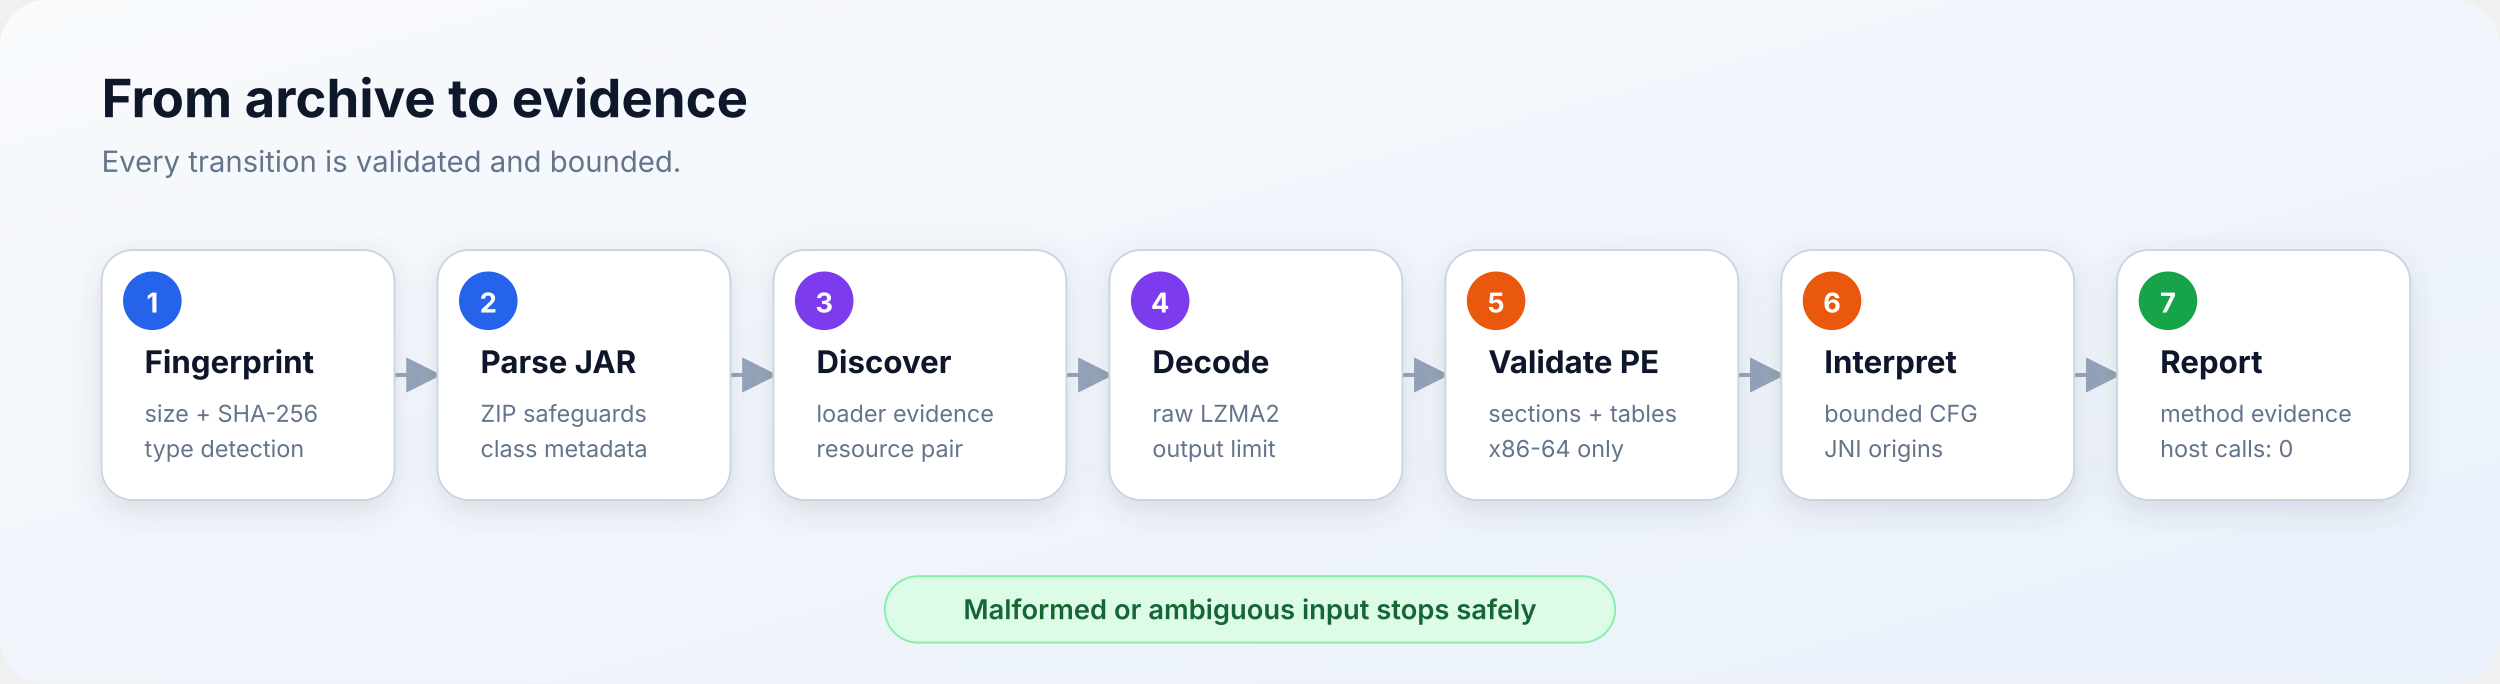
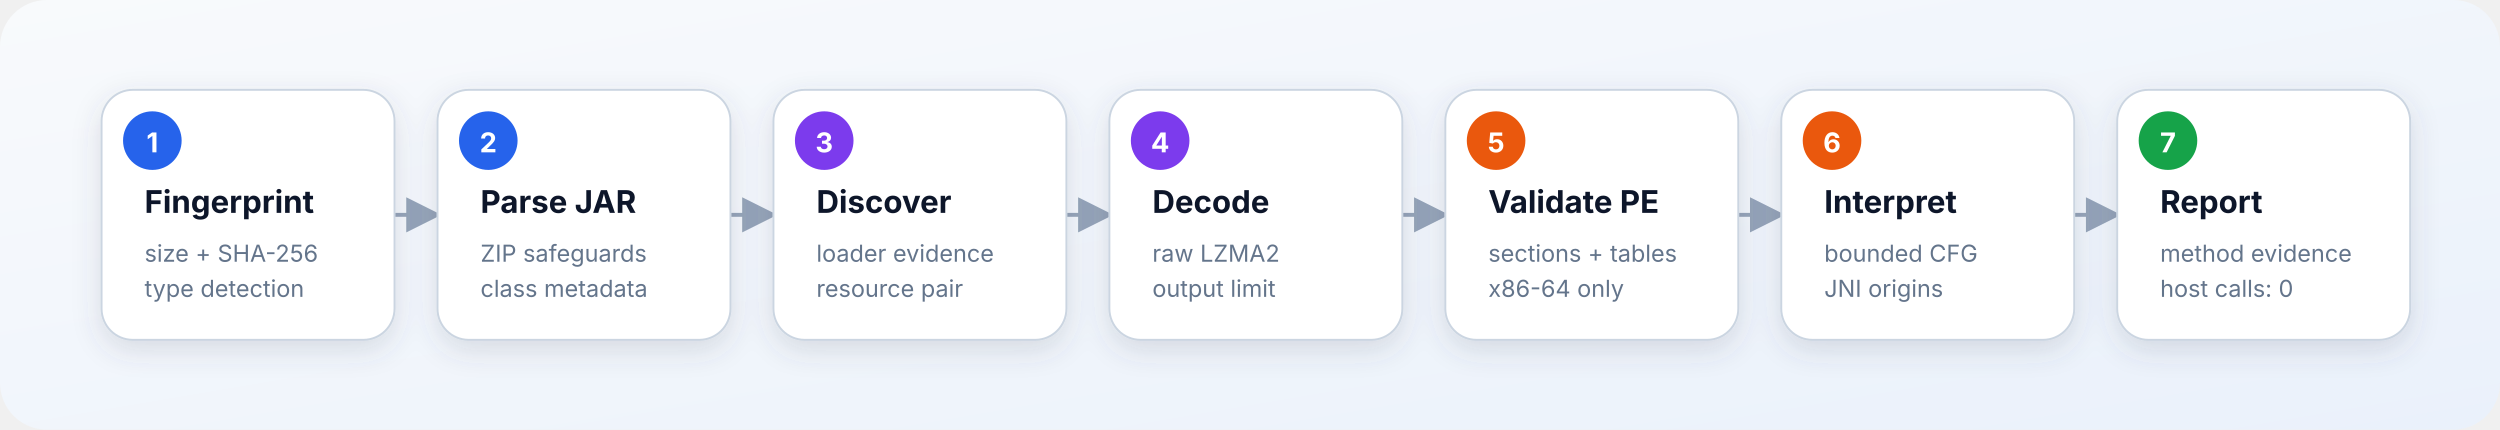
- <svg xmlns="http://www.w3.org/2000/svg" width="1280" height="350" viewBox="0 0 1280 350" role="img" aria-labelledby="title desc">
+ <svg xmlns="http://www.w3.org/2000/svg" width="1280" height="220" viewBox="0 0 1280 220" role="img" aria-labelledby="title desc">
  <defs>
    <linearGradient id="bg" x1="0" y1="0" x2="1" y2="1">
      <stop offset="0" stop-color="#f8fafc" />
      <stop offset="1" stop-color="#eaf1fb" />
    </linearGradient>
    <marker id="arrow" markerWidth="9" markerHeight="9" refX="8" refY="4.5" orient="auto">
      <path d="M0 0L9 4.5 0 9z" fill="#94a3b8" />
    </marker>
    <filter id="shadow" x="-20%" y="-20%" width="140%" height="140%">
      <feDropShadow dx="0" dy="5" stdDeviation="7" flood-color="#475569" flood-opacity=".16" />
    </filter>
  </defs>
-   <rect width="1280" height="350" rx="24" fill="url(#bg)" />
-   <text x="52" y="60" fill="#0f172a" font-family="Inter,Segoe UI,sans-serif" font-size="27" font-weight="700">From archive to evidence</text>
-   <text x="52" y="88" fill="#64748b" font-family="Inter,Segoe UI,sans-serif" font-size="15">Every transition is validated and bounded.</text>
-   <g stroke="#94a3b8" stroke-width="2" fill="none" marker-end="url(#arrow)">
-     <path d="M202 192H224" />
-     <path d="M374 192H396" />
-     <path d="M546 192H568" />
-     <path d="M718 192H740" />
-     <path d="M890 192H912" />
-     <path d="M1062 192H1084" />
-   </g>
-   <g filter="url(#shadow)" font-family="Inter,Segoe UI,sans-serif">
-     <g>
-       <rect x="52" y="128" width="150" height="128" rx="16" fill="#fff" stroke="#cbd5e1" />
-       <circle cx="78" cy="154" r="15" fill="#2563eb" />
-       <text x="78" y="160" text-anchor="middle" fill="#fff" font-size="14" font-weight="700">1</text>
-       <text x="74" y="191" fill="#0f172a" font-size="16" font-weight="700">Fingerprint</text>
-       <text x="74" y="216" fill="#64748b" font-size="12">size + SHA-256</text>
-       <text x="74" y="234" fill="#64748b" font-size="12">type detection</text>
+   <rect width="1280" height="220" rx="24" fill="url(#bg)" />
+   <g transform="translate(0 -82)">
+     <g stroke="#94a3b8" stroke-width="2" fill="none" marker-end="url(#arrow)">
+       <path d="M202 192H224" />
+       <path d="M374 192H396" />
+       <path d="M546 192H568" />
+       <path d="M718 192H740" />
+       <path d="M890 192H912" />
+       <path d="M1062 192H1084" />
    </g>
-     <g>
-       <rect x="224" y="128" width="150" height="128" rx="16" fill="#fff" stroke="#cbd5e1" />
-       <circle cx="250" cy="154" r="15" fill="#2563eb" />
-       <text x="250" y="160" text-anchor="middle" fill="#fff" font-size="14" font-weight="700">2</text>
-       <text x="246" y="191" fill="#0f172a" font-size="16" font-weight="700">Parse JAR</text>
-       <text x="246" y="216" fill="#64748b" font-size="12">ZIP safeguards</text>
-       <text x="246" y="234" fill="#64748b" font-size="12">class metadata</text>
-     </g>
-     <g>
-       <rect x="396" y="128" width="150" height="128" rx="16" fill="#fff" stroke="#cbd5e1" />
-       <circle cx="422" cy="154" r="15" fill="#7c3aed" />
-       <text x="422" y="160" text-anchor="middle" fill="#fff" font-size="14" font-weight="700">3</text>
-       <text x="418" y="191" fill="#0f172a" font-size="16" font-weight="700">Discover</text>
-       <text x="418" y="216" fill="#64748b" font-size="12">loader evidence</text>
-       <text x="418" y="234" fill="#64748b" font-size="12">resource pair</text>
-     </g>
-     <g>
-       <rect x="568" y="128" width="150" height="128" rx="16" fill="#fff" stroke="#cbd5e1" />
-       <circle cx="594" cy="154" r="15" fill="#7c3aed" />
-       <text x="594" y="160" text-anchor="middle" fill="#fff" font-size="14" font-weight="700">4</text>
-       <text x="590" y="191" fill="#0f172a" font-size="16" font-weight="700">Decode</text>
-       <text x="590" y="216" fill="#64748b" font-size="12">raw LZMA2</text>
-       <text x="590" y="234" fill="#64748b" font-size="12">output limit</text>
-     </g>
-     <g>
-       <rect x="740" y="128" width="150" height="128" rx="16" fill="#fff" stroke="#cbd5e1" />
-       <circle cx="766" cy="154" r="15" fill="#ea580c" />
-       <text x="766" y="160" text-anchor="middle" fill="#fff" font-size="14" font-weight="700">5</text>
-       <text x="762" y="191" fill="#0f172a" font-size="16" font-weight="700">Validate PE</text>
-       <text x="762" y="216" fill="#64748b" font-size="12">sections + tables</text>
-       <text x="762" y="234" fill="#64748b" font-size="12">x86-64 only</text>
-     </g>
-     <g>
-       <rect x="912" y="128" width="150" height="128" rx="16" fill="#fff" stroke="#cbd5e1" />
-       <circle cx="938" cy="154" r="15" fill="#ea580c" />
-       <text x="938" y="160" text-anchor="middle" fill="#fff" font-size="14" font-weight="700">6</text>
-       <text x="934" y="191" fill="#0f172a" font-size="16" font-weight="700">Interpret</text>
-       <text x="934" y="216" fill="#64748b" font-size="12">bounded CFG</text>
-       <text x="934" y="234" fill="#64748b" font-size="12">JNI origins</text>
-     </g>
-     <g>
-       <rect x="1084" y="128" width="150" height="128" rx="16" fill="#fff" stroke="#cbd5e1" />
-       <circle cx="1110" cy="154" r="15" fill="#16a34a" />
-       <text x="1110" y="160" text-anchor="middle" fill="#fff" font-size="14" font-weight="700">7</text>
-       <text x="1106" y="191" fill="#0f172a" font-size="16" font-weight="700">Report</text>
-       <text x="1106" y="216" fill="#64748b" font-size="12">method evidence</text>
-       <text x="1106" y="234" fill="#64748b" font-size="12">host calls: 0</text>
+     <g filter="url(#shadow)" font-family="Inter,Segoe UI,sans-serif">
+       <g>
+         <rect x="52" y="128" width="150" height="128" rx="16" fill="#fff" stroke="#cbd5e1" />
+         <circle cx="78" cy="154" r="15" fill="#2563eb" />
+         <text x="78" y="160" text-anchor="middle" fill="#fff" font-size="14" font-weight="700">1</text>
+         <text x="74" y="191" fill="#0f172a" font-size="16" font-weight="700">Fingerprint</text>
+         <text x="74" y="216" fill="#64748b" font-size="12">size + SHA-256</text>
+         <text x="74" y="234" fill="#64748b" font-size="12">type detection</text>
+       </g>
+       <g>
+         <rect x="224" y="128" width="150" height="128" rx="16" fill="#fff" stroke="#cbd5e1" />
+         <circle cx="250" cy="154" r="15" fill="#2563eb" />
+         <text x="250" y="160" text-anchor="middle" fill="#fff" font-size="14" font-weight="700">2</text>
+         <text x="246" y="191" fill="#0f172a" font-size="16" font-weight="700">Parse JAR</text>
+         <text x="246" y="216" fill="#64748b" font-size="12">ZIP safeguards</text>
+         <text x="246" y="234" fill="#64748b" font-size="12">class metadata</text>
+       </g>
+       <g>
+         <rect x="396" y="128" width="150" height="128" rx="16" fill="#fff" stroke="#cbd5e1" />
+         <circle cx="422" cy="154" r="15" fill="#7c3aed" />
+         <text x="422" y="160" text-anchor="middle" fill="#fff" font-size="14" font-weight="700">3</text>
+         <text x="418" y="191" fill="#0f172a" font-size="16" font-weight="700">Discover</text>
+         <text x="418" y="216" fill="#64748b" font-size="12">loader evidence</text>
+         <text x="418" y="234" fill="#64748b" font-size="12">resource pair</text>
+       </g>
+       <g>
+         <rect x="568" y="128" width="150" height="128" rx="16" fill="#fff" stroke="#cbd5e1" />
+         <circle cx="594" cy="154" r="15" fill="#7c3aed" />
+         <text x="594" y="160" text-anchor="middle" fill="#fff" font-size="14" font-weight="700">4</text>
+         <text x="590" y="191" fill="#0f172a" font-size="16" font-weight="700">Decode</text>
+         <text x="590" y="216" fill="#64748b" font-size="12">raw LZMA2</text>
+         <text x="590" y="234" fill="#64748b" font-size="12">output limit</text>
+       </g>
+       <g>
+         <rect x="740" y="128" width="150" height="128" rx="16" fill="#fff" stroke="#cbd5e1" />
+         <circle cx="766" cy="154" r="15" fill="#ea580c" />
+         <text x="766" y="160" text-anchor="middle" fill="#fff" font-size="14" font-weight="700">5</text>
+         <text x="762" y="191" fill="#0f172a" font-size="16" font-weight="700">Validate PE</text>
+         <text x="762" y="216" fill="#64748b" font-size="12">sections + tables</text>
+         <text x="762" y="234" fill="#64748b" font-size="12">x86-64 only</text>
+       </g>
+       <g>
+         <rect x="912" y="128" width="150" height="128" rx="16" fill="#fff" stroke="#cbd5e1" />
+         <circle cx="938" cy="154" r="15" fill="#ea580c" />
+         <text x="938" y="160" text-anchor="middle" fill="#fff" font-size="14" font-weight="700">6</text>
+         <text x="934" y="191" fill="#0f172a" font-size="16" font-weight="700">Interpret</text>
+         <text x="934" y="216" fill="#64748b" font-size="12">bounded CFG</text>
+         <text x="934" y="234" fill="#64748b" font-size="12">JNI origins</text>
+       </g>
+       <g>
+         <rect x="1084" y="128" width="150" height="128" rx="16" fill="#fff" stroke="#cbd5e1" />
+         <circle cx="1110" cy="154" r="15" fill="#16a34a" />
+         <text x="1110" y="160" text-anchor="middle" fill="#fff" font-size="14" font-weight="700">7</text>
+         <text x="1106" y="191" fill="#0f172a" font-size="16" font-weight="700">Report</text>
+         <text x="1106" y="216" fill="#64748b" font-size="12">method evidence</text>
+         <text x="1106" y="234" fill="#64748b" font-size="12">host calls: 0</text>
+       </g>
    </g>
  </g>
-   <rect x="453" y="295" width="374" height="34" rx="17" fill="#dcfce7" stroke="#86efac" />
-   <text x="640" y="317" text-anchor="middle" fill="#166534" font-family="Inter,Segoe UI,sans-serif" font-size="14" font-weight="600">Malformed or ambiguous input stops safely</text>
</svg>
